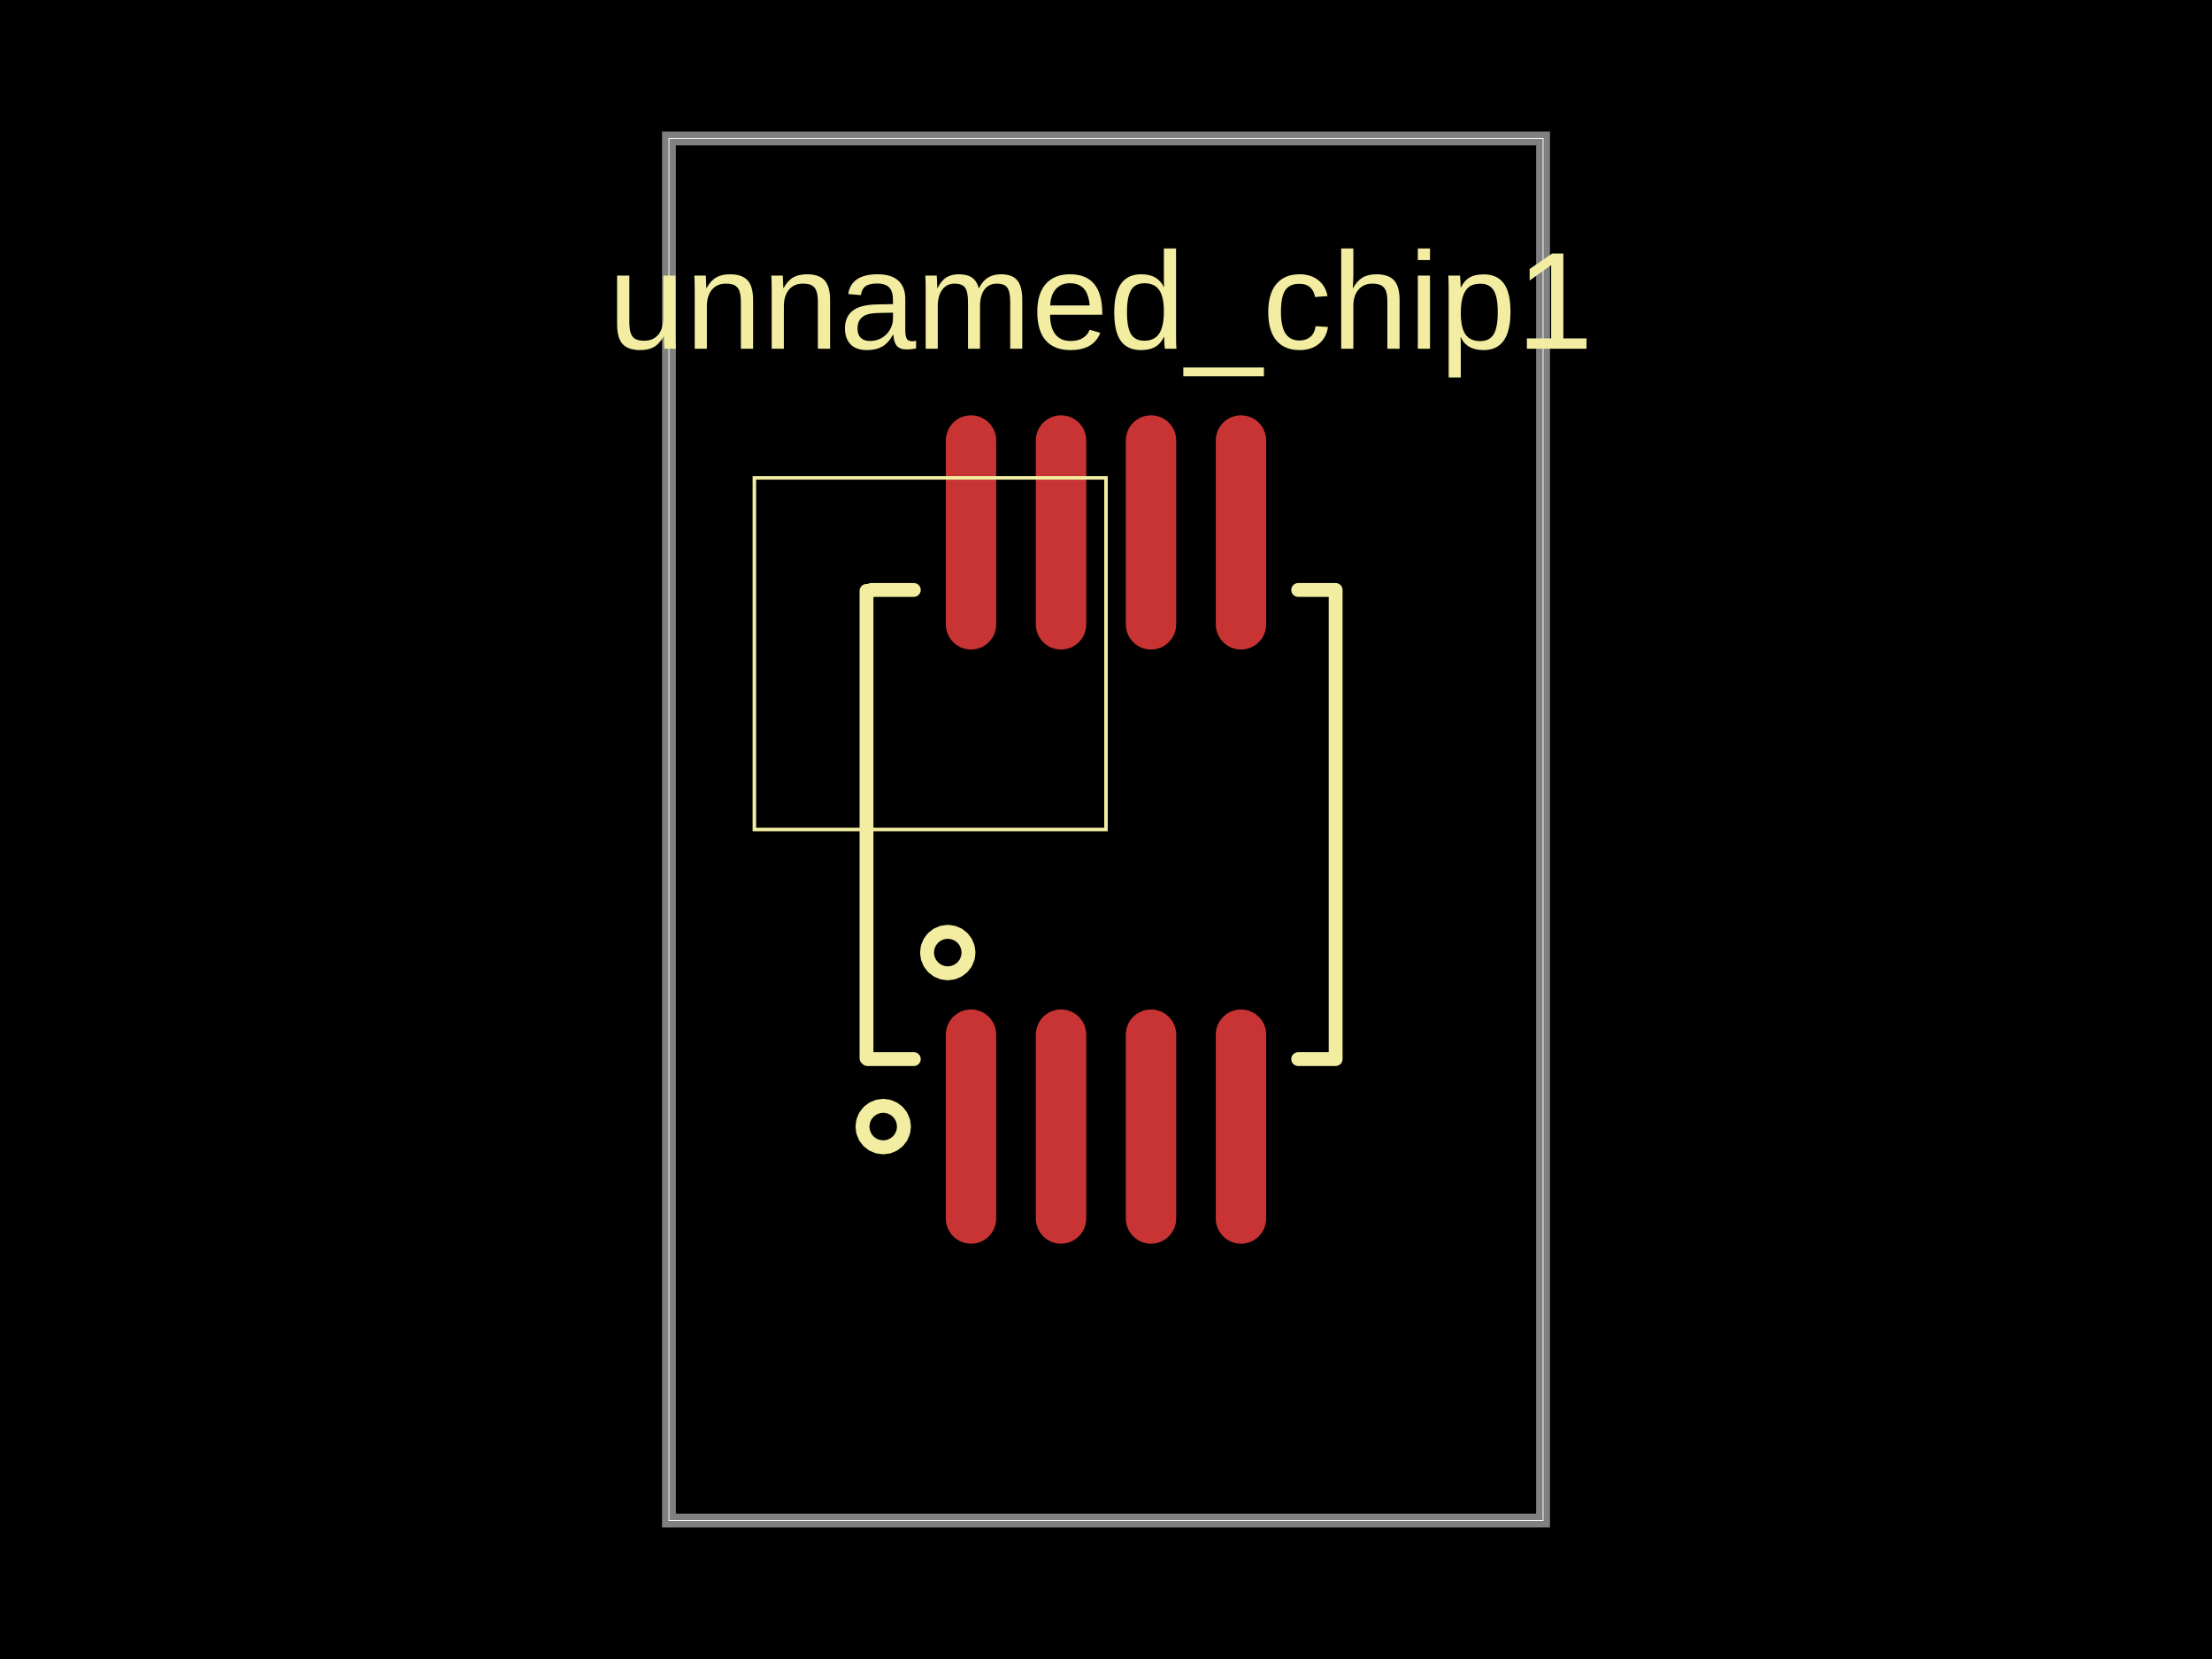
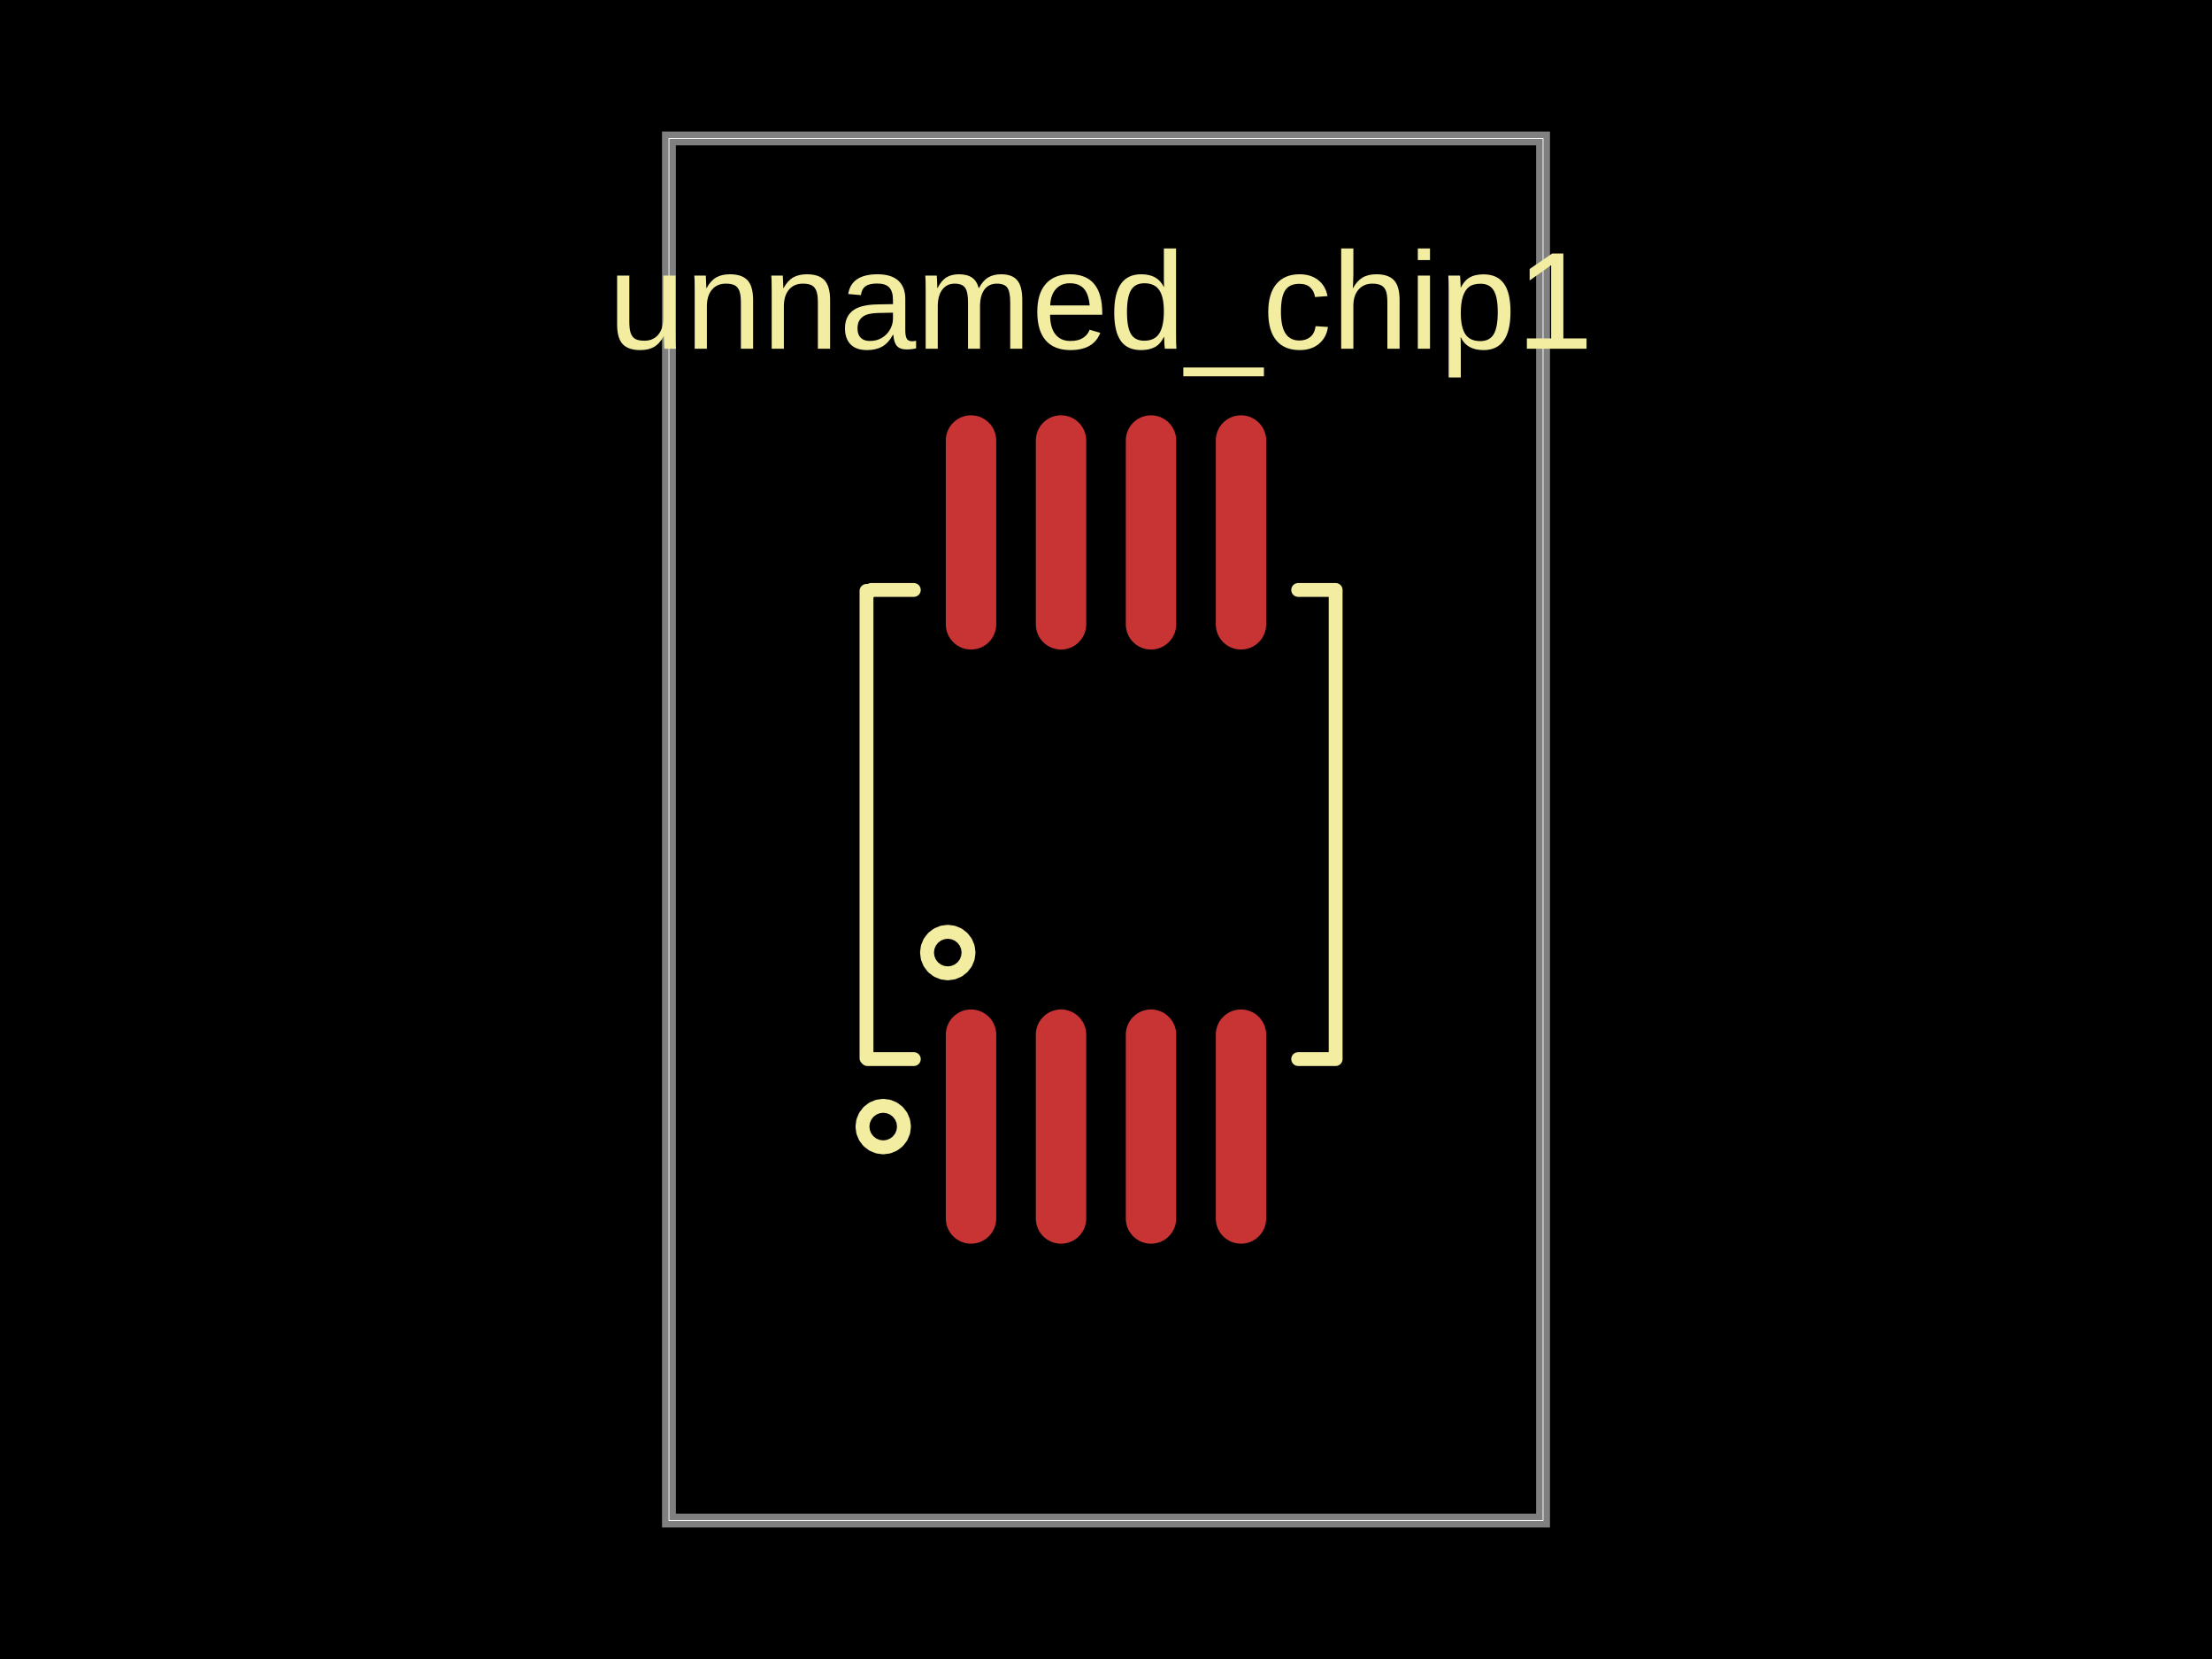
- <svg xmlns="http://www.w3.org/2000/svg" width="800" height="600" data-software-used-string="@tscircuit/core@0.0.1393">
+ <svg xmlns="http://www.w3.org/2000/svg" width="800" height="600" data-software-used-string="@tscircuit/core@0.0.1537">
  <style />
  <rect class="boundary" x="0" y="0" fill="#000" width="800" height="600" data-type="pcb_background" data-pcb-layer="global" />
  <rect class="pcb-boundary" fill="none" stroke="#fff" stroke-width="0.3" x="241.935" y="50.066" width="316.13" height="499.867" data-type="pcb_boundary" data-pcb-layer="global" />
  <path class="pcb-board" d="M 241.935 549.934 L 558.065 549.934 L 558.065 50.066 L 241.935 50.066 Z" fill="none" stroke="rgba(255, 255, 255, 0.5)" stroke-width="5.007" data-type="pcb_board" data-pcb-layer="board" />
  <rect class="pcb-pad" fill="rgb(200, 52, 52)" x="342.068" y="365.089" width="18.225" height="84.712" rx="9.112" ry="9.112" data-type="pcb_smtpad" data-pcb-layer="top" data-pad-name="unnamed_chip1.N_SD" />
  <rect class="pcb-pad" fill="rgb(200, 52, 52)" x="374.623" y="365.089" width="18.225" height="84.712" rx="9.112" ry="9.112" data-type="pcb_smtpad" data-pcb-layer="top" data-pad-name="unnamed_chip1.IN_NEG" />
  <rect class="pcb-pad" fill="rgb(200, 52, 52)" x="407.165" y="365.089" width="18.225" height="84.712" rx="9.112" ry="9.112" data-type="pcb_smtpad" data-pcb-layer="top" data-pad-name="unnamed_chip1.IN_POS" />
  <rect class="pcb-pad" fill="rgb(200, 52, 52)" x="439.708" y="365.089" width="18.225" height="84.712" rx="9.112" ry="9.112" data-type="pcb_smtpad" data-pcb-layer="top" data-pad-name="unnamed_chip1.pin4" />
  <rect class="pcb-pad" fill="rgb(200, 52, 52)" x="342.068" y="150.199" width="18.225" height="84.712" rx="9.112" ry="9.112" data-type="pcb_smtpad" data-pcb-layer="top" data-pad-name="unnamed_chip1.VO_NEG" />
  <rect class="pcb-pad" fill="rgb(200, 52, 52)" x="374.623" y="150.199" width="18.225" height="84.712" rx="9.112" ry="9.112" data-type="pcb_smtpad" data-pcb-layer="top" data-pad-name="unnamed_chip1.GND" />
  <rect class="pcb-pad" fill="rgb(200, 52, 52)" x="407.165" y="150.199" width="18.225" height="84.712" rx="9.112" ry="9.112" data-type="pcb_smtpad" data-pcb-layer="top" data-pad-name="unnamed_chip1.VDD" />
  <rect class="pcb-pad" fill="rgb(200, 52, 52)" x="439.708" y="150.199" width="18.225" height="84.712" rx="9.112" ry="9.112" data-type="pcb_smtpad" data-pcb-layer="top" data-pad-name="unnamed_chip1.VO_POS" />
  <path class="pcb-silkscreen pcb-silkscreen-top" d="M 330.496 213.364 L 315.056 213.364 L 314.053 214.367" fill="none" stroke="#f2eda1" stroke-width="5.007" stroke-linecap="round" stroke-linejoin="round" data-pcb-component-id="pcb_component_0" data-pcb-silkscreen-path-id="pcb_silkscreen_path_0" data-type="pcb_silkscreen_path" data-pcb-layer="top" />
  <path class="pcb-silkscreen pcb-silkscreen-top" d="M 313.384 213.698 L 313.384 382.699 L 313.719 383.033 L 330.496 383.033" fill="none" stroke="#f2eda1" stroke-width="5.007" stroke-linecap="round" stroke-linejoin="round" data-pcb-component-id="pcb_component_0" data-pcb-silkscreen-path-id="pcb_silkscreen_path_1" data-type="pcb_silkscreen_path" data-pcb-layer="top" />
  <path class="pcb-silkscreen pcb-silkscreen-top" d="M 469.504 383.033 L 483.054 383.033 L 483.054 213.364 L 469.505 213.364" fill="none" stroke="#f2eda1" stroke-width="5.007" stroke-linecap="round" stroke-linejoin="round" data-pcb-component-id="pcb_component_0" data-pcb-silkscreen-path-id="pcb_silkscreen_path_2" data-type="pcb_silkscreen_path" data-pcb-layer="top" />
  <path class="pcb-silkscreen pcb-silkscreen-top" d="M 350.29 344.509 L 350.034 346.454 L 349.283 348.267 L 348.088 349.823 L 346.532 351.018 L 344.719 351.769 L 342.774 352.025 L 340.829 351.769 L 339.016 351.018 L 337.46 349.823 L 336.265 348.267 L 335.515 346.454 L 335.258 344.509 L 335.515 342.564 L 336.265 340.751 L 337.46 339.195 L 339.016 338 L 340.829 337.249 L 342.774 336.993 L 344.719 337.249 L 346.532 338 L 348.088 339.195 L 349.283 340.751 L 350.034 342.564 L 350.29 344.509 Z" fill="none" stroke="#f2eda1" stroke-width="5.007" stroke-linecap="round" stroke-linejoin="round" data-pcb-component-id="pcb_component_0" data-pcb-silkscreen-path-id="pcb_silkscreen_path_3" data-type="pcb_silkscreen_path" data-pcb-layer="top" />
  <path class="pcb-silkscreen pcb-silkscreen-top" d="M 326.942 407.445 L 326.686 409.39 L 325.935 411.203 L 324.74 412.759 L 323.184 413.954 L 321.371 414.704 L 319.426 414.96 L 317.481 414.704 L 315.668 413.954 L 314.112 412.759 L 312.917 411.203 L 312.166 409.39 L 311.91 407.445 L 312.166 405.5 L 312.917 403.687 L 314.112 402.13 L 315.668 400.936 L 317.481 400.185 L 319.426 399.929 L 321.371 400.185 L 323.184 400.936 L 324.74 402.13 L 325.935 403.687 L 326.686 405.5 L 326.942 407.445 Z" fill="none" stroke="#f2eda1" stroke-width="5.007" stroke-linecap="round" stroke-linejoin="round" data-pcb-component-id="pcb_component_0" data-pcb-silkscreen-path-id="pcb_silkscreen_path_4" data-type="pcb_silkscreen_path" data-pcb-layer="top" />
-   <rect x="272.831" y="172.831" width="127.169" height="127.169" class="pcb-silkscreen-rect pcb-silkscreen-top" data-pcb-silkscreen-rect-id="pcb_silkscreen_rect_0" data-type="pcb_silkscreen_rect" data-pcb-layer="top" fill="none" stroke="#f2eda1" stroke-width="1.272" />
  <text x="0" y="0" dx="0" dy="0" fill="#f2eda1" font-family="Arial, sans-serif" font-size="50.066" text-anchor="middle" dominant-baseline="central" transform="matrix(1,0,0,1,398.0925,108.7764)" class="pcb-silkscreen-text pcb-silkscreen-top" data-pcb-silkscreen-text-id="pcb_silkscreen_text_0" stroke="none" data-type="pcb_silkscreen_text" data-pcb-layer="top">unnamed_chip1</text>
</svg>
